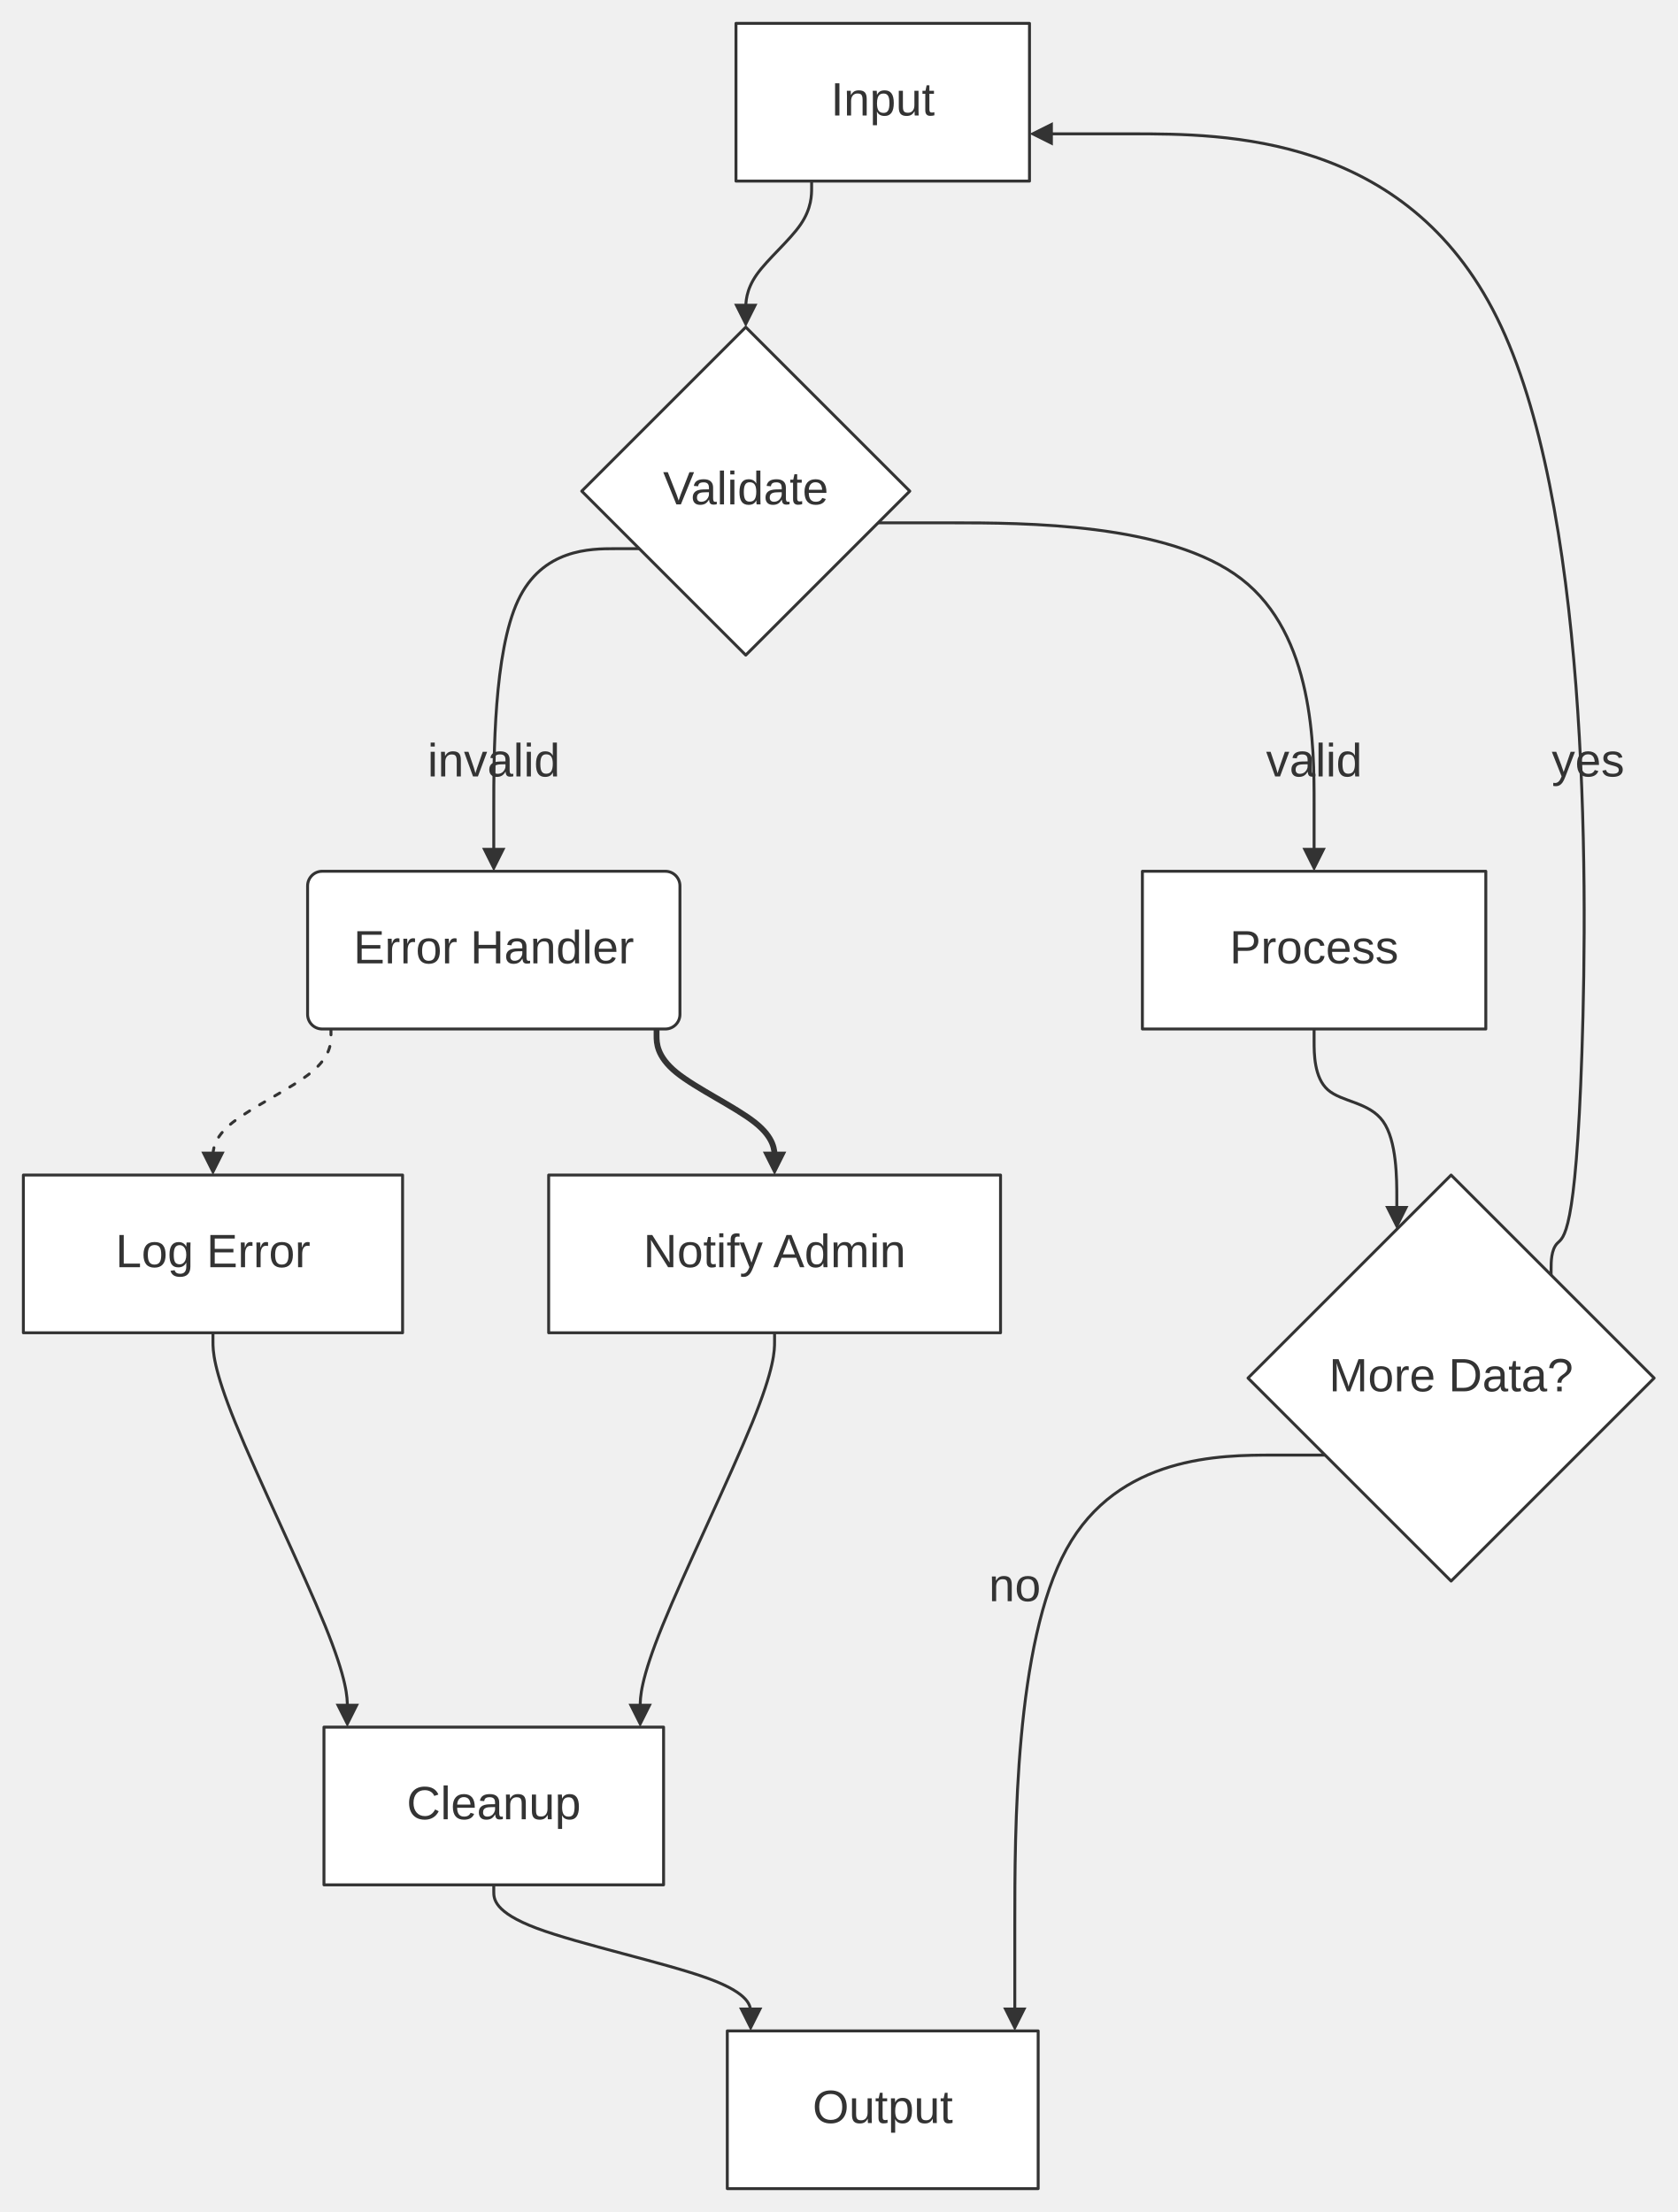
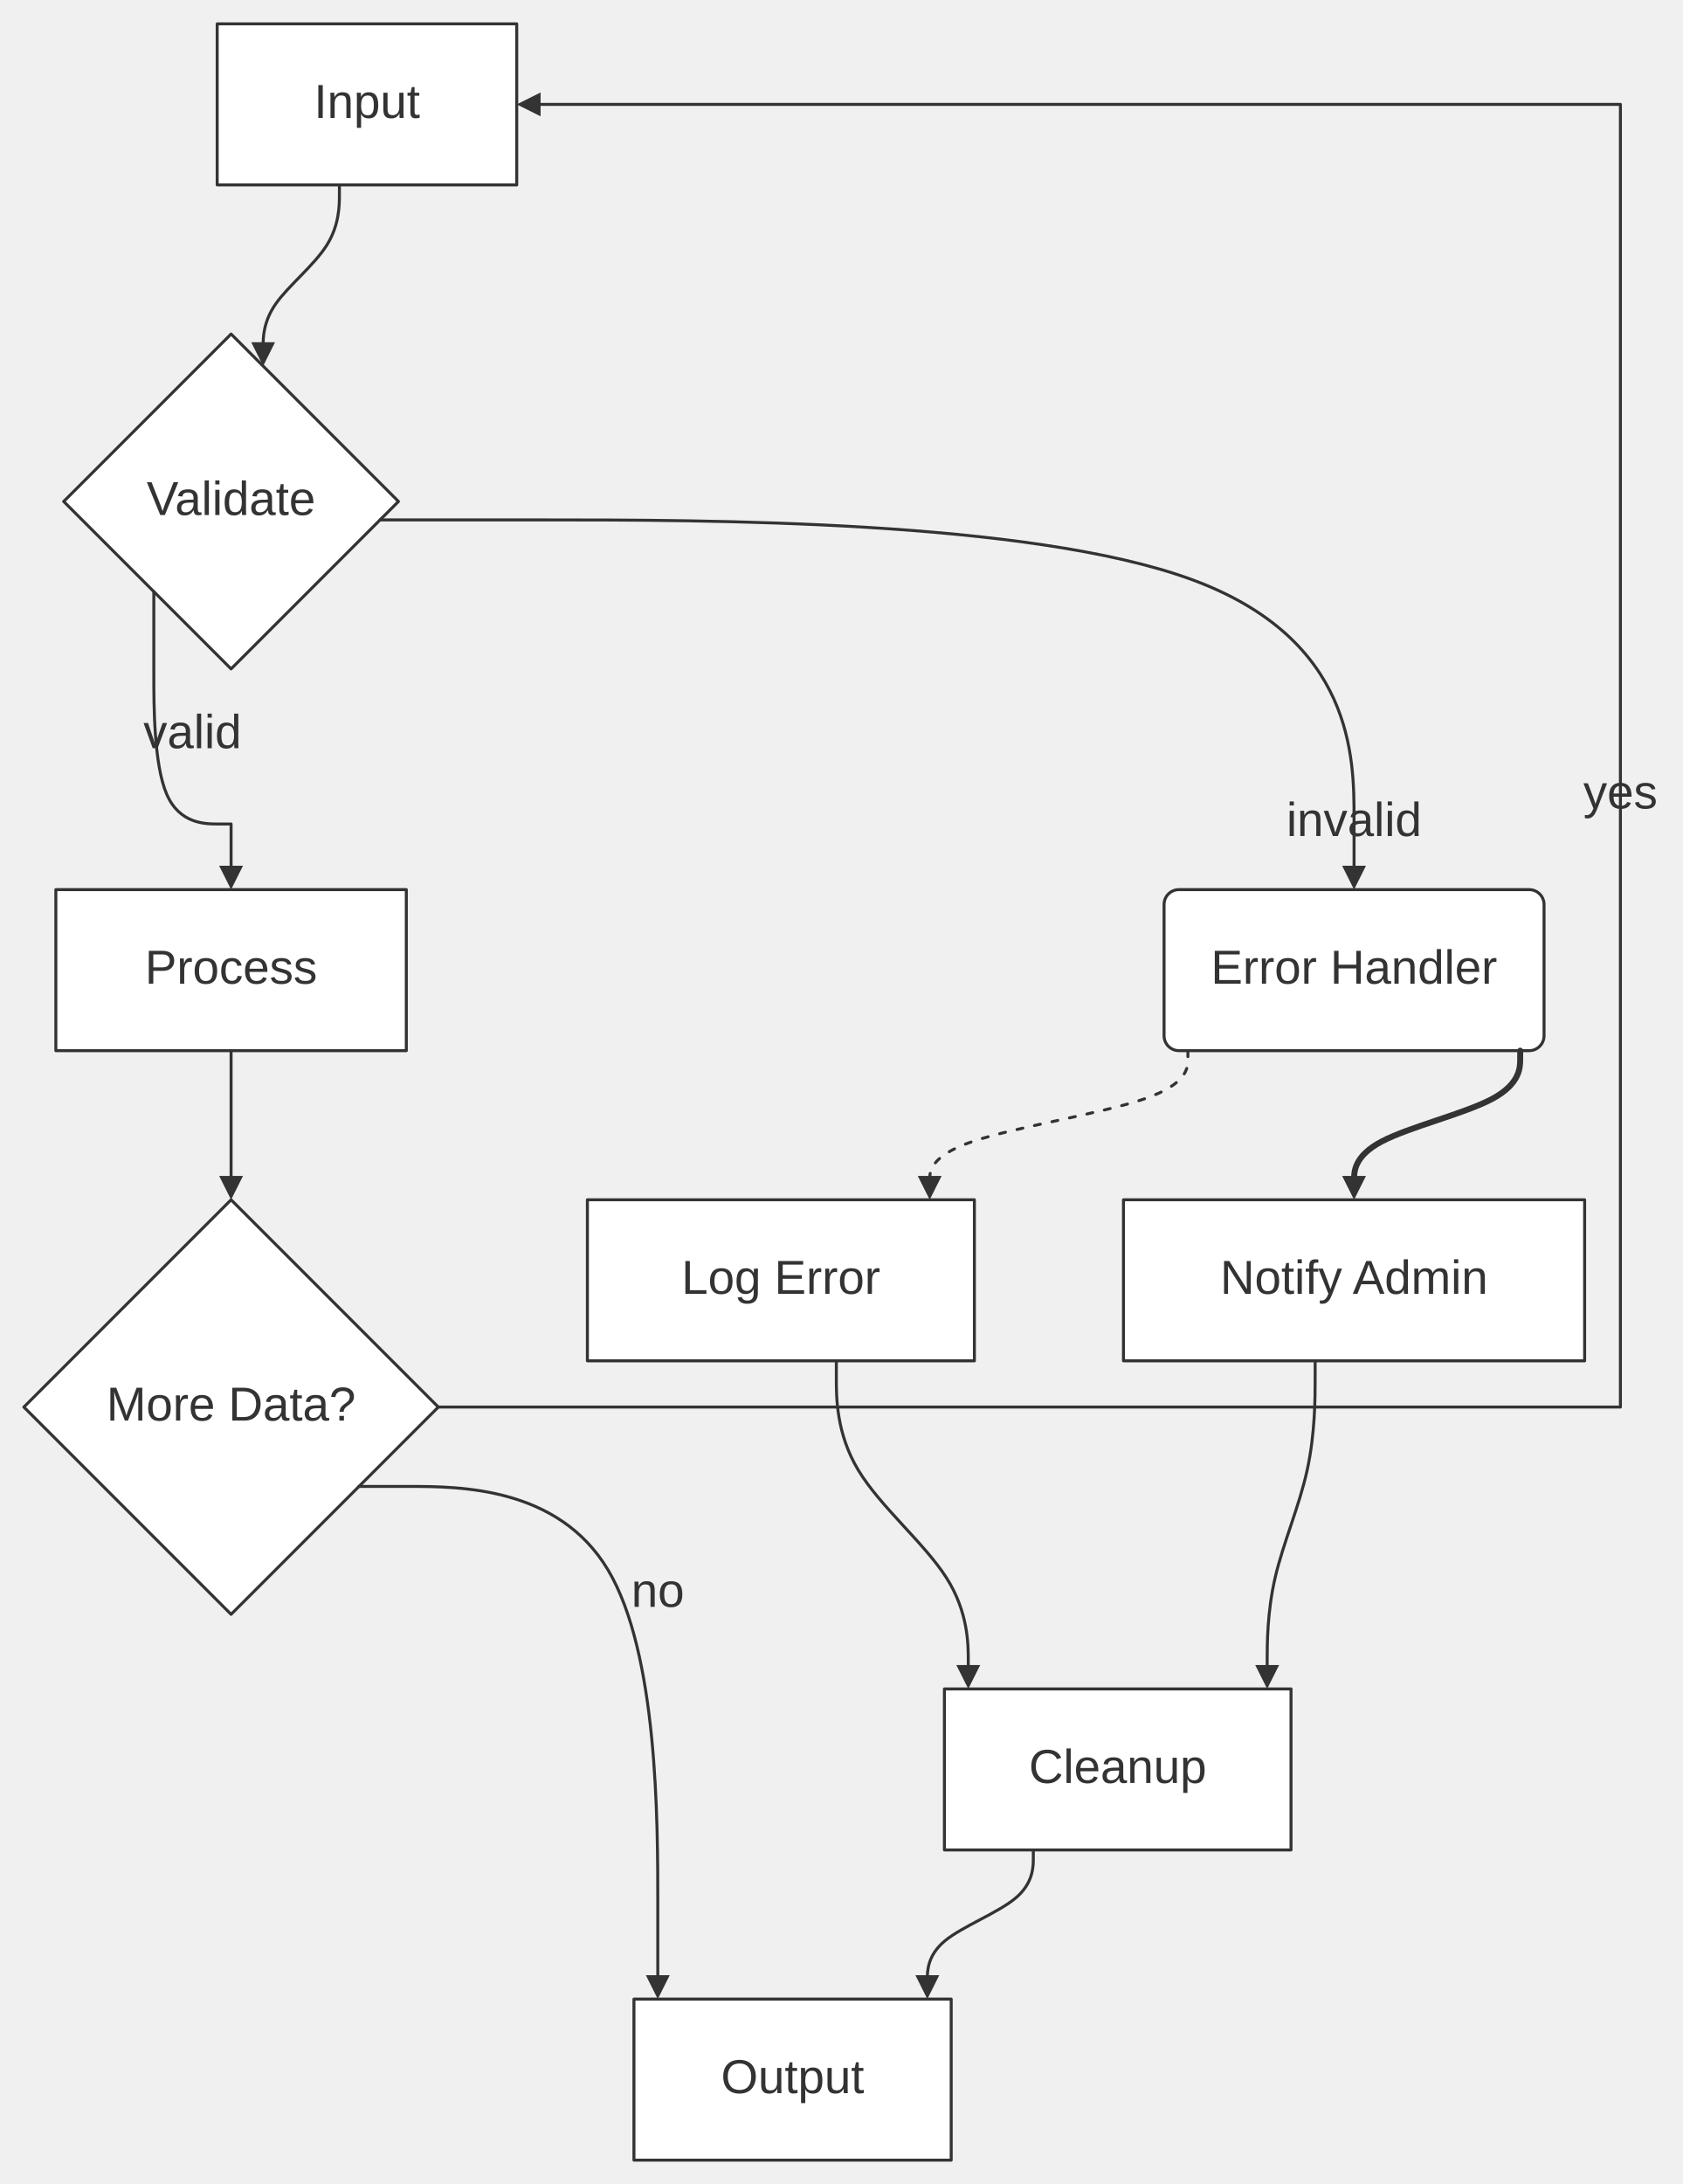
- <svg xmlns="http://www.w3.org/2000/svg" width="100%" viewBox="0 0 574.16 757.28" style="max-width: 574.16px; background-color: transparent;" font-family="&quot;trebuchet ms&quot;, verdana, arial, sans-serif" font-size="16.00">
+ <svg xmlns="http://www.w3.org/2000/svg" width="100%" viewBox="0 0 564.25 732.28" style="max-width: 564.25px; background-color: transparent;" font-family="&quot;trebuchet ms&quot;, verdana, arial, sans-serif" font-size="16.00">
  <defs>
    <marker id="arrowhead" viewBox="0 0 10.00 10.00" refX="5.00" refY="5.00" markerWidth="8.00" markerHeight="8.00" orient="auto-start-reverse" markerUnits="userSpaceOnUse">
      <path d="M 0 0 L 10.00 5.00 L 0 10.00 z" fill="#333" />
    </marker>
    <marker id="crosshead" viewBox="0 0 11.00 11.00" refX="12.00" refY="5.20" markerWidth="11.00" markerHeight="11.00" orient="auto-start-reverse" markerUnits="userSpaceOnUse">
      <path d="M 1,1 l 9,9 M 10,1 l -9,9" stroke="#333" stroke-width="2" />
    </marker>
    <marker id="circlehead" viewBox="0 0 10.00 10.00" refX="11.00" refY="5.00" markerWidth="11.00" markerHeight="11.00" orient="auto-start-reverse" markerUnits="userSpaceOnUse">
      <circle cx="5" cy="5" r="5" stroke="#333" stroke-width="1" fill="#333" />
    </marker>
    <marker id="open-arrowhead" viewBox="0 0 10.00 10.00" refX="5.00" refY="5.00" markerWidth="8.00" markerHeight="8.00" orient="auto-start-reverse" markerUnits="userSpaceOnUse">
      <polygon points="0,0 10.00,5.00 0,10.00" fill="white" stroke="#333" stroke-width="1" />
    </marker>
    <marker id="diamondhead" viewBox="0 0 12.00 12.00" refX="6.00" refY="6.00" markerWidth="12.00" markerHeight="12.00" orient="auto-start-reverse" markerUnits="userSpaceOnUse">
      <polygon points="0,6.00 6.00,0 12.00,6.00 6.00,12.00" fill="#333" />
    </marker>
    <marker id="open-diamondhead" viewBox="0 0 12.00 12.00" refX="6.00" refY="6.00" markerWidth="12.00" markerHeight="12.00" orient="auto-start-reverse" markerUnits="userSpaceOnUse">
      <polygon points="0,6.00 6.00,0 12.00,6.00 6.00,12.00" fill="white" stroke="#333" stroke-width="1" />
    </marker>
  </defs>
  <g transform="translate(0.00,0.00)">
+     <g class="nodes">
+       <rect x="72.84" y="8.00" width="100.46" height="54.00" fill="white" stroke="#333" stroke-width="1.00" stroke-linejoin="round" />
+       <text x="123.07" y="35.00" text-anchor="middle" dominant-baseline="middle" fill="#333">Input</text>
+       <polygon points="77.50,112.00 133.64,168.14 77.50,224.28 21.36,168.14" fill="white" stroke="#333" stroke-width="1.00" stroke-linejoin="round" />
+       <text x="77.50" y="168.14" text-anchor="middle" dominant-baseline="middle" fill="#333">Validate</text>
+       <rect x="18.73" y="298.28" width="117.54" height="54.00" fill="white" stroke="#333" stroke-width="1.00" stroke-linejoin="round" />
+       <text x="77.50" y="325.28" text-anchor="middle" dominant-baseline="middle" fill="#333">Process</text>
+       <rect x="390.40" y="298.28" width="127.44" height="54.00" rx="5.00" ry="5.00" fill="white" stroke="#333" stroke-width="1.00" stroke-linejoin="round" />
+       <text x="454.12" y="325.28" text-anchor="middle" dominant-baseline="middle" fill="#333">Error Handler</text>
+       <polygon points="77.50,402.28 147.00,471.78 77.50,541.28 8.00,471.78" fill="white" stroke="#333" stroke-width="1.00" stroke-linejoin="round" />
+       <text x="77.50" y="471.78" text-anchor="middle" dominant-baseline="middle" fill="#333">More Data?</text>
+       <rect x="212.61" y="670.28" width="106.40" height="54.00" fill="white" stroke="#333" stroke-width="1.00" stroke-linejoin="round" />
+       <text x="265.81" y="697.28" text-anchor="middle" dominant-baseline="middle" fill="#333">Output</text>
+       <rect x="197.00" y="402.28" width="129.79" height="54.00" fill="white" stroke="#333" stroke-width="1.00" stroke-linejoin="round" />
+       <text x="261.90" y="429.28" text-anchor="middle" dominant-baseline="middle" fill="#333">Log Error</text>
+       <rect x="376.79" y="402.28" width="154.66" height="54.00" fill="white" stroke="#333" stroke-width="1.00" stroke-linejoin="round" />
+       <text x="454.12" y="429.28" text-anchor="middle" dominant-baseline="middle" fill="#333">Notify Admin</text>
+       <rect x="316.74" y="566.28" width="116.24" height="54.00" fill="white" stroke="#333" stroke-width="1.00" stroke-linejoin="round" />
+       <text x="374.86" y="593.28" text-anchor="middle" dominant-baseline="middle" fill="#333">Cleanup</text>
+     </g>
    <g class="edgePaths">
-       <path d="M277.79,62.00 L277.79,64.33 C277.79,66.67 277.79,71.33 274.03,76.83 C270.27,82.33 262.76,88.67 259.00,94.00 C255.25,99.33 255.25,103.67 255.25,105.83 L255.25,108.00" stroke="#333" stroke-width="1.00" fill="none" stroke-linecap="round" stroke-linejoin="round" marker-end="url(#arrowhead)" />
-       <path d="M300.53,178.99 L325.41,178.99 C350.28,178.99 400.03,178.99 424.90,198.21 C449.77,217.42 449.77,255.85 449.77,275.06 L449.77,294.28" stroke="#333" stroke-width="1.00" fill="none" stroke-linecap="round" stroke-linejoin="round" marker-end="url(#arrowhead)" />
-       <path d="M218.80,187.84 L210.50,187.84 C202.20,187.84 185.60,187.84 177.30,205.58 C169.00,223.32 169.00,258.80 169.00,276.54 L169.00,294.28" stroke="#333" stroke-width="1.00" fill="none" stroke-linecap="round" stroke-linejoin="round" marker-end="url(#arrowhead)" />
-       <path d="M449.77,352.28 L449.77,356.45 C449.77,360.61 449.77,368.95 454.49,373.11 C459.21,377.28 468.64,377.28 473.36,383.88 C478.08,390.47 478.08,403.67 478.08,410.26 L478.08,416.86" stroke="#333" stroke-width="1.00" fill="none" stroke-linecap="round" stroke-linejoin="round" marker-end="url(#arrowhead)" />
-       <path d="M530.89,436.51 L530.89,434.34 C530.89,432.17 530.89,427.82 533.00,425.65 C535.11,423.48 539.32,423.48 541.43,360.54 C543.54,297.59 543.54,171.71 512.34,108.76 C481.15,45.82 418.75,45.82 387.56,45.82 L356.36,45.82" stroke="#333" stroke-width="1.00" fill="none" stroke-linecap="round" stroke-linejoin="round" marker-end="url(#arrowhead)" />
-       <path d="M113.28,352.28 L113.28,354.61 C113.28,356.95 113.28,361.61 106.55,367.11 C99.82,372.61 86.36,378.95 79.62,384.28 C72.89,389.61 72.89,393.95 72.89,396.11 L72.89,398.28" stroke="#333" stroke-width="1.00" fill="none" stroke-linecap="round" stroke-linejoin="round" stroke-dasharray="2.00,4.00" marker-end="url(#arrowhead)" />
-       <path d="M224.72,352.28 L224.72,354.61 C224.72,356.95 224.72,361.61 231.45,367.11 C238.19,372.61 251.65,378.95 258.38,384.28 C265.11,389.61 265.11,393.95 265.11,396.11 L265.11,398.28" stroke="#333" stroke-width="2.00" fill="none" stroke-linecap="round" stroke-linejoin="round" marker-end="url(#arrowhead)" />
-       <path d="M72.89,456.28 L72.89,459.28 C72.89,462.28 72.89,468.28 80.56,487.11 C88.22,505.95 103.55,537.61 111.22,556.45 C118.88,575.28 118.88,581.28 118.88,584.28 L118.88,587.28" stroke="#333" stroke-width="1.00" fill="none" stroke-linecap="round" stroke-linejoin="round" marker-end="url(#arrowhead)" />
-       <path d="M265.11,456.28 L265.11,459.28 C265.11,462.28 265.11,468.28 257.45,487.11 C249.78,505.95 234.45,537.61 226.79,556.45 C219.12,575.28 219.12,581.28 219.12,584.28 L219.12,587.28" stroke="#333" stroke-width="1.00" fill="none" stroke-linecap="round" stroke-linejoin="round" marker-end="url(#arrowhead)" />
-       <path d="M169.00,645.28 L169.00,647.62 C169.00,649.95 169.00,654.62 183.66,660.12 C198.31,665.62 227.62,671.95 242.28,677.28 C256.93,682.62 256.93,686.95 256.93,689.12 L256.93,691.28" stroke="#333" stroke-width="1.00" fill="none" stroke-linecap="round" stroke-linejoin="round" marker-end="url(#arrowhead)" />
-       <path d="M453.53,498.15 L435.83,498.15 C418.13,498.15 382.73,498.15 365.03,530.34 C347.33,562.53 347.33,626.91 347.33,659.09 L347.33,691.28" stroke="#333" stroke-width="1.00" fill="none" stroke-linecap="round" stroke-linejoin="round" marker-end="url(#arrowhead)" />
+       <path d="M113.83,62.00 L113.83,65.37 C113.83,68.75 113.83,75.50 109.57,82.25 C105.30,89.00 96.78,95.75 92.51,101.83 C88.25,107.92 88.25,113.33 88.25,116.04 L88.25,118.75" stroke="#333" stroke-width="1.00" fill="none" stroke-linecap="round" stroke-linejoin="round" marker-end="url(#arrowhead)" />
+       <path d="M51.59,198.36 L51.59,216.36 L51.59,226.35 C51.59,236.33 51.59,256.31 55.91,266.29 C60.22,276.28 68.86,276.28 73.18,276.28 L77.50,276.28 L77.50,294.28" stroke="#333" stroke-width="1.00" fill="none" stroke-linecap="round" stroke-linejoin="round" marker-end="url(#arrowhead)" />
+       <path d="M127.46,174.32 L181.90,174.32 C236.35,174.32 345.23,174.32 399.68,194.32 C454.12,214.31 454.12,254.29 454.12,274.29 L454.12,294.28" stroke="#333" stroke-width="1.00" fill="none" stroke-linecap="round" stroke-linejoin="round" marker-end="url(#arrowhead)" />
+       <path d="M77.50,352.28 L77.50,355.06 C77.50,357.83 77.50,363.39 77.50,368.39 C77.50,373.39 77.50,377.83 77.50,382.72 C77.50,387.61 77.50,392.95 77.50,395.61 L77.50,398.28" stroke="#333" stroke-width="1.00" fill="none" stroke-linecap="round" stroke-linejoin="round" marker-end="url(#arrowhead)" />
+       <path d="M147.00,471.78 L543.45,471.78 L543.45,435.38 C543.45,398.98 543.45,326.19 543.45,253.39 C543.45,180.59 543.45,107.80 543.45,71.40 L543.45,35.00 L177.30,35.00" stroke="#333" stroke-width="1.00" fill="none" stroke-linecap="round" stroke-linejoin="round" marker-end="url(#arrowhead)" />
+       <path d="M398.40,352.28 L398.40,355.06 C398.40,357.83 398.40,363.39 383.97,368.39 C369.53,373.39 340.67,377.83 326.23,382.72 C311.80,387.61 311.80,392.95 311.80,395.61 L311.80,398.28" stroke="#333" stroke-width="1.00" fill="none" stroke-linecap="round" stroke-linejoin="round" stroke-dasharray="2.00,4.00" marker-end="url(#arrowhead)" />
+       <path d="M509.84,352.28 L509.84,355.06 C509.84,357.83 509.84,363.39 500.55,368.39 C491.27,373.39 472.69,377.83 463.41,382.72 C454.12,387.61 454.12,392.95 454.12,395.61 L454.12,398.28" stroke="#333" stroke-width="2.00" fill="none" stroke-linecap="round" stroke-linejoin="round" marker-end="url(#arrowhead)" />
+       <path d="M280.49,456.28 L280.49,462.39 C280.49,468.50 280.49,480.72 287.87,492.95 C295.24,505.17 309.99,517.39 317.37,528.95 C324.74,540.50 324.74,551.39 324.74,556.84 L324.74,562.28" stroke="#333" stroke-width="1.00" fill="none" stroke-linecap="round" stroke-linejoin="round" marker-end="url(#arrowhead)" />
+       <path d="M441.07,456.28 L441.07,462.39 C441.07,468.50 441.07,480.72 438.39,492.95 C435.71,505.17 430.34,517.39 427.66,528.95 C424.98,540.50 424.98,551.39 424.98,556.84 L424.98,562.28" stroke="#333" stroke-width="1.00" fill="none" stroke-linecap="round" stroke-linejoin="round" marker-end="url(#arrowhead)" />
+       <path d="M346.55,620.28 L346.55,623.06 C346.55,625.84 346.55,631.39 340.63,636.39 C334.70,641.39 322.86,645.84 316.93,650.73 C311.01,655.62 311.01,660.95 311.01,663.62 L311.01,666.28" stroke="#333" stroke-width="1.00" fill="none" stroke-linecap="round" stroke-linejoin="round" marker-end="url(#arrowhead)" />
+       <path d="M120.39,498.39 L137.09,498.39 C153.80,498.39 187.20,498.39 203.91,526.38 C220.61,554.36 220.61,610.32 220.61,638.30 L220.61,666.28" stroke="#333" stroke-width="1.00" fill="none" stroke-linecap="round" stroke-linejoin="round" marker-end="url(#arrowhead)" />
    </g>
    <g class="edgeLabels">
-       <text x="449.77" y="261.28" text-anchor="middle" dominant-baseline="middle" fill="#333">valid</text>
-       <text x="169.00" y="261.28" text-anchor="middle" dominant-baseline="middle" fill="#333">invalid</text>
-       <text x="543.54" y="261.28" text-anchor="middle" dominant-baseline="middle" fill="#333">yes</text>
-       <text x="347.33" y="543.62" text-anchor="middle" dominant-baseline="middle" fill="#333">no</text>
-     </g>
-     <g class="nodes">
-       <rect x="251.90" y="8.00" width="100.46" height="54.00" fill="white" stroke="#333" stroke-width="1.00" stroke-linejoin="round" />
-       <text x="302.13" y="35.00" text-anchor="middle" dominant-baseline="middle" fill="#333">Input</text>
-       <polygon points="255.25,112.00 311.39,168.14 255.25,224.28 199.11,168.14" fill="white" stroke="#333" stroke-width="1.00" stroke-linejoin="round" />
-       <text x="255.25" y="168.14" text-anchor="middle" dominant-baseline="middle" fill="#333">Validate</text>
-       <rect x="391.00" y="298.28" width="117.54" height="54.00" fill="white" stroke="#333" stroke-width="1.00" stroke-linejoin="round" />
-       <text x="449.77" y="325.28" text-anchor="middle" dominant-baseline="middle" fill="#333">Process</text>
-       <rect x="105.28" y="298.28" width="127.44" height="54.00" rx="5.00" ry="5.00" fill="white" stroke="#333" stroke-width="1.00" stroke-linejoin="round" />
-       <text x="169.00" y="325.28" text-anchor="middle" dominant-baseline="middle" fill="#333">Error Handler</text>
-       <polygon points="496.66,402.28 566.16,471.78 496.66,541.28 427.15,471.78" fill="white" stroke="#333" stroke-width="1.00" stroke-linejoin="round" />
-       <text x="496.66" y="471.78" text-anchor="middle" dominant-baseline="middle" fill="#333">More Data?</text>
-       <rect x="248.93" y="695.28" width="106.40" height="54.00" fill="white" stroke="#333" stroke-width="1.00" stroke-linejoin="round" />
-       <text x="302.13" y="722.28" text-anchor="middle" dominant-baseline="middle" fill="#333">Output</text>
-       <rect x="8.00" y="402.28" width="129.79" height="54.00" fill="white" stroke="#333" stroke-width="1.00" stroke-linejoin="round" />
-       <text x="72.89" y="429.28" text-anchor="middle" dominant-baseline="middle" fill="#333">Log Error</text>
-       <rect x="187.79" y="402.28" width="154.66" height="54.00" fill="white" stroke="#333" stroke-width="1.00" stroke-linejoin="round" />
-       <text x="265.11" y="429.28" text-anchor="middle" dominant-baseline="middle" fill="#333">Notify Admin</text>
-       <rect x="110.88" y="591.28" width="116.24" height="54.00" fill="white" stroke="#333" stroke-width="1.00" stroke-linejoin="round" />
-       <text x="169.00" y="618.28" text-anchor="middle" dominant-baseline="middle" fill="#333">Cleanup</text>
+       <text x="64.54" y="246.32" text-anchor="middle" dominant-baseline="middle" fill="#333">valid</text>
+       <text x="454.12" y="275.78" text-anchor="middle" dominant-baseline="middle" fill="#333">invalid</text>
+       <text x="543.45" y="266.54" text-anchor="middle" dominant-baseline="middle" fill="#333">yes</text>
+       <text x="220.61" y="534.23" text-anchor="middle" dominant-baseline="middle" fill="#333">no</text>
    </g>
  </g>
</svg>
